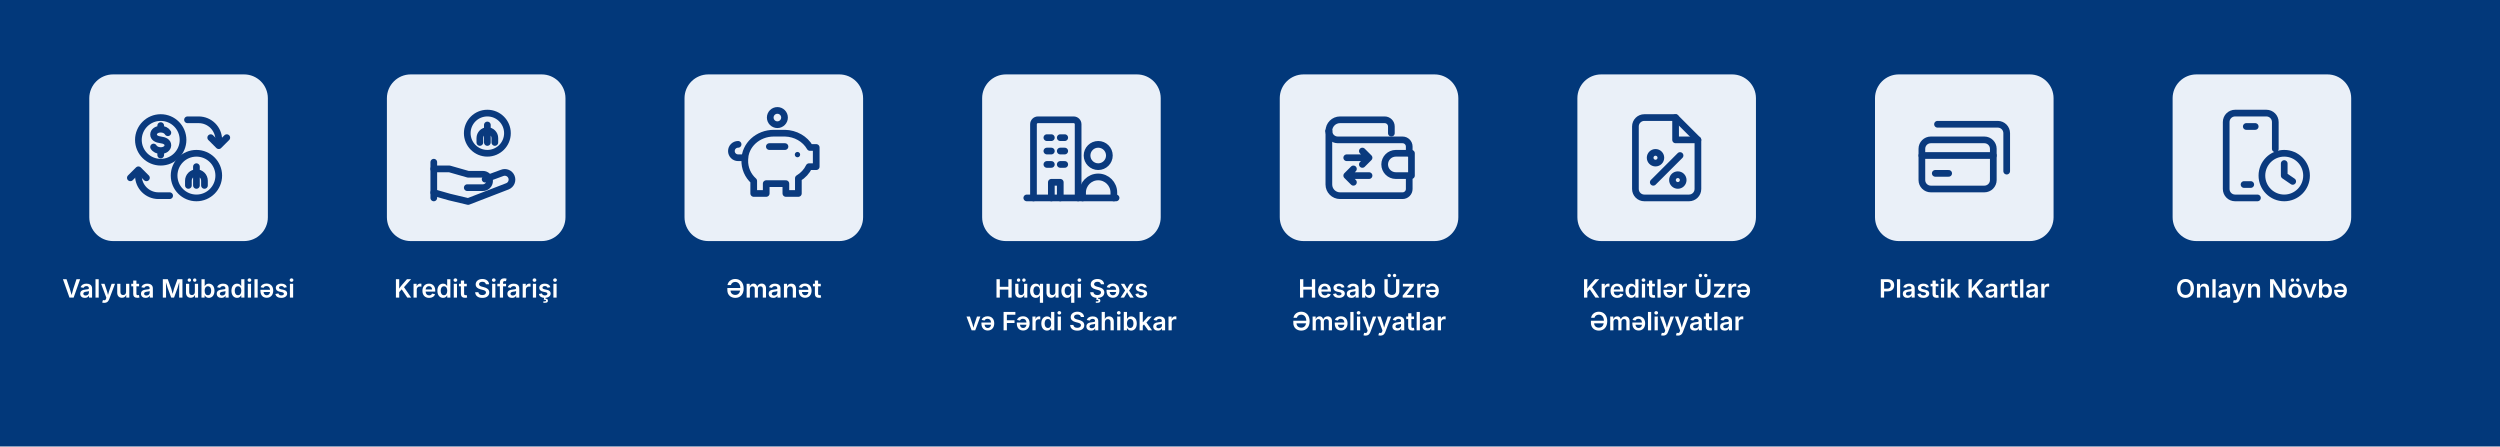
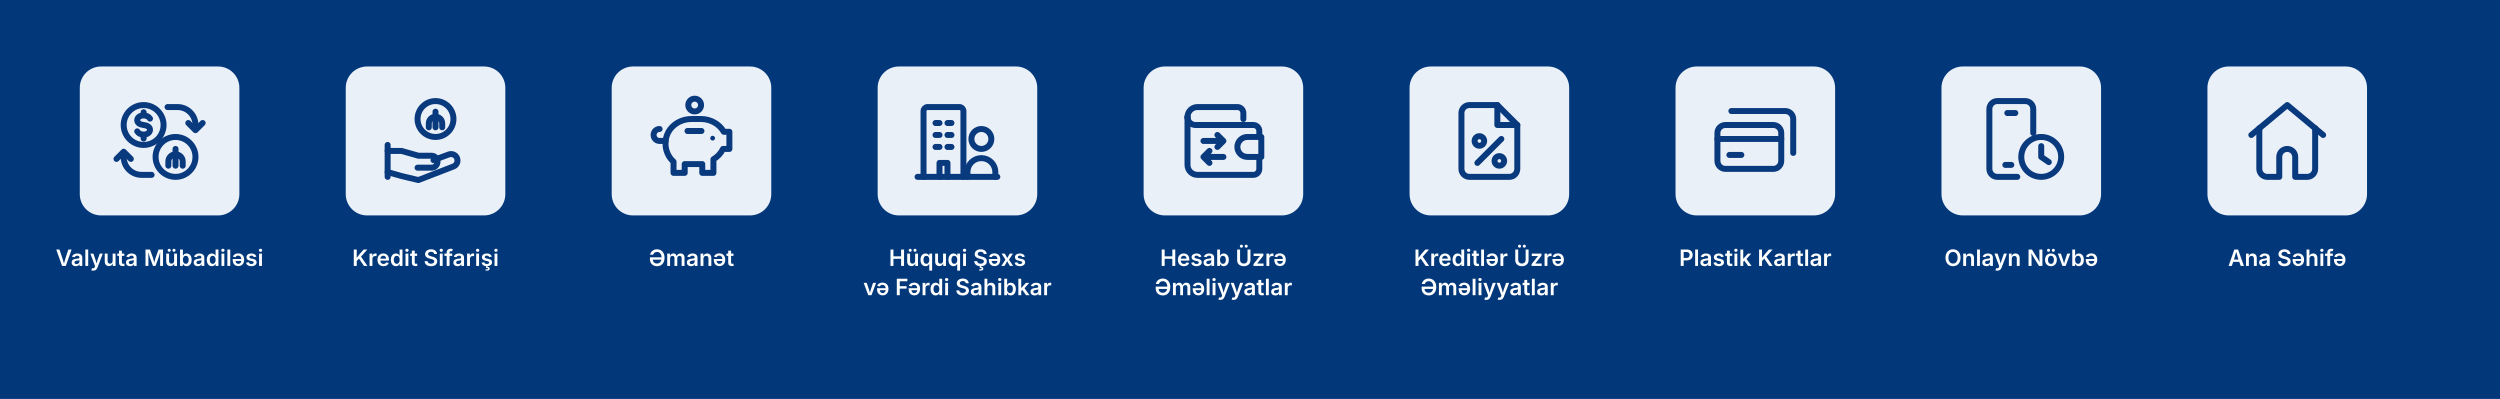
- <svg xmlns="http://www.w3.org/2000/svg" width="1680" height="300" viewBox="0 0 1680 300" fill="none">
-   <rect id="Sheet background" width="1680" height="300" fill="#02387A" />
+ <svg xmlns="http://www.w3.org/2000/svg" width="1880" height="300" viewBox="0 0 1880 300" fill="none">
+   <rect id="Sheet background" width="1880" height="300" fill="#02387A" />
  <g id="Icon - Valyuta Mübadiləsi">
    <rect id="Icon tile" x="60" y="50" width="120" height="112" rx="16" fill="#EAF0F8" />
    <g id="Icon" transform="translate(84 70) scale(3)" fill="none" stroke="#0A3A7E" stroke-width="1.5" stroke-linecap="round" stroke-linejoin="round">
      <circle cx="8" cy="8" r="5" />
      <path d="M9.6 6.4c-.3-.5-.9-.8-1.6-.8-.9 0-1.6.5-1.6 1.2s.7 1.1 1.6 1.2c.9.1 1.6.5 1.6 1.2s-.7 1.2-1.6 1.2c-.7 0-1.3-.3-1.6-.8M8 4.8v.8M8 10.6v.8" />
      <circle cx="16" cy="16" r="5" />
      <path d="M14.20 18.20v-1.05a1.80 1.80 0 0 1 3.60 0v1.05M16.00 14.00v4.20" />
      <path d="M14 3.5h2.5a4.5 4.5 0 0 1 4.5 4.5v1" />
      <path d="m19.2 7.5 1.8 1.8 1.8-1.8" />
      <path d="M10 20.5H7.5A4.5 4.5 0 0 1 3 16v-1" />
      <path d="M4.8 16.5 3 14.7l-1.8 1.8" />
    </g>
    <text x="120" y="200" text-anchor="middle" font-family="VTB Group, Inter, sans-serif" font-size="17" font-weight="600" fill="#FFFFFF">Valyuta Mübadiləsi</text>
  </g>
  <g id="Icon - Kredit Sifarişi">
    <rect id="Icon tile" x="260" y="50" width="120" height="112" rx="16" fill="#EAF0F8" />
    <g id="Icon" transform="translate(284 70) scale(3)" fill="none" stroke="#0A3A7E" stroke-width="1.5" stroke-linecap="round" stroke-linejoin="round">
      <circle cx="14.5" cy="6.5" r="4.5" />
      <path d="M12.82 8.58v-0.98a1.68 1.68 0 0 1 3.36 0v0.98M14.50 4.66v3.92" />
      <path d="M2.5 13v8" />
      <path d="M2.5 14.5H6l4.2 1.2h3.3a1.5 1.5 0 0 1 0 3H10" />
      <path d="M2.5 19.8 6 20.8l4.2 1 8.8-3.4a1.6 1.6 0 0 0-1.2-3l-3.8 1.4" />
    </g>
    <text x="320" y="200" text-anchor="middle" font-family="VTB Group, Inter, sans-serif" font-size="17" font-weight="600" fill="#FFFFFF">Kredit Sifarişi</text>
  </g>
  <g id="Icon - Əmanət">
    <rect id="Icon tile" x="460" y="50" width="120" height="112" rx="16" fill="#EAF0F8" />
    <g id="Icon" transform="translate(484 70) scale(3)" fill="none" stroke="#0A3A7E" stroke-width="1.5" stroke-linecap="round" stroke-linejoin="round">
      <path d="M5.5 12.5a6.5 6 0 0 1 6.5-6h2.5a6.5 6 0 0 1 5.6 3.2H21.5v4.3h-1.6a6.5 6 0 0 1-2.4 2.6V20h-2.8v-2.2h-4.4V20H7.5v-2.8a6 6 0 0 1-2-4.7z" />
      <path d="M5.5 12H4a1.5 1.5 0 0 1 0-3" />
      <path d="M11 9.5h3.5" />
      <circle cx="17.3" cy="11.3" r=".6" fill="#0A3A7E" stroke="none" />
      <circle cx="12.8" cy="3" r="1.6" />
    </g>
    <text x="520" y="200" text-anchor="middle" font-family="VTB Group, Inter, sans-serif" font-size="17" font-weight="600" fill="#FFFFFF">Əmanət</text>
  </g>
  <g id="Icon - Hüquqi Şəxs və Fərdi Sahibkar">
    <rect id="Icon tile" x="660" y="50" width="120" height="112" rx="16" fill="#EAF0F8" />
    <g id="Icon" transform="translate(684 70) scale(3)" fill="none" stroke="#0A3A7E" stroke-width="1.5" stroke-linecap="round" stroke-linejoin="round">
      <path d="M2 21h20" />
      <path d="M3.5 21V4.5a1 1 0 0 1 1-1h8a1 1 0 0 1 1 1V21" />
      <path d="M6.5 7.5h1M9.5 7.5h1M6.5 10.5h1M9.5 10.5h1M6.5 13.5h1M9.5 13.5h1" />
      <path d="M7.5 21v-3.5h2V21" />
      <circle cx="18" cy="11.5" r="2.5" />
      <path d="M14.5 21v-1.2a3.5 3.5 0 0 1 7 0V21" />
    </g>
    <text x="720" y="200" text-anchor="middle" font-family="VTB Group, Inter, sans-serif" font-size="17" font-weight="600" fill="#FFFFFF">Hüquqi Şəxs</text>
    <text x="720" y="222" text-anchor="middle" font-family="VTB Group, Inter, sans-serif" font-size="17" font-weight="600" fill="#FFFFFF">və Fərdi Sahibkar</text>
  </g>
  <g id="Icon - Hesab Üzrə Əməliyyatlar">
    <rect id="Icon tile" x="860" y="50" width="120" height="112" rx="16" fill="#EAF0F8" />
    <g id="Icon" transform="translate(884 70) scale(3)" fill="none" stroke="#0A3A7E" stroke-width="1.5" stroke-linecap="round" stroke-linejoin="round">
      <path d="M17 6.5V5a1.5 1.5 0 0 0-1.5-1.5h-10A2.5 2.5 0 0 0 3 6" />
      <path d="M3 6v12a2.5 2.5 0 0 0 2.5 2.5h14a1.5 1.5 0 0 0 1.5-1.5v-2.5" />
      <path d="M3 6a2 2 0 0 0 2 2h14.5A1.5 1.5 0 0 1 21 9.5V11" />
      <path d="M21.5 11H18a2.5 2.5 0 0 0 0 5h3.5z" />
      <path d="M7 12h5M10.5 10.5 12 12l-1.5 1.5" />
      <path d="M12 16H7M8.5 14.5 7 16l1.5 1.5" />
    </g>
    <text x="920" y="200" text-anchor="middle" font-family="VTB Group, Inter, sans-serif" font-size="17" font-weight="600" fill="#FFFFFF">Hesab Üzrə</text>
    <text x="920" y="222" text-anchor="middle" font-family="VTB Group, Inter, sans-serif" font-size="17" font-weight="600" fill="#FFFFFF">Əməliyyatlar</text>
  </g>
  <g id="Icon - Kreditlər Üzrə Əməliyyatlar">
    <rect id="Icon tile" x="1060" y="50" width="120" height="112" rx="16" fill="#EAF0F8" />
    <g id="Icon" transform="translate(1084 70) scale(3)" fill="none" stroke="#0A3A7E" stroke-width="1.5" stroke-linecap="round" stroke-linejoin="round">
      <path d="M14 3H7a2 2 0 0 0-2 2v14a2 2 0 0 0 2 2h10a2 2 0 0 0 2-2V8z" />
      <path d="M14 3v5h5" />
      <path d="m9 17.5 6-6" />
      <circle cx="9.5" cy="12" r="1.2" />
      <circle cx="14.5" cy="17" r="1.2" />
    </g>
    <text x="1120" y="200" text-anchor="middle" font-family="VTB Group, Inter, sans-serif" font-size="17" font-weight="600" fill="#FFFFFF">Kreditlər Üzrə</text>
    <text x="1120" y="222" text-anchor="middle" font-family="VTB Group, Inter, sans-serif" font-size="17" font-weight="600" fill="#FFFFFF">Əməliyyatlar</text>
  </g>
  <g id="Icon - Plastik Kartlar">
    <rect id="Icon tile" x="1260" y="50" width="120" height="112" rx="16" fill="#EAF0F8" />
    <g id="Icon" transform="translate(1284 70) scale(3)" fill="none" stroke="#0A3A7E" stroke-width="1.5" stroke-linecap="round" stroke-linejoin="round">
      <rect x="2.5" y="8" width="16" height="11" rx="2" />
      <path d="M6 4.5h13.5a2 2 0 0 1 2 2V15" />
      <path d="M2.5 11.5h16M5.5 15.5h3" />
    </g>
    <text x="1320" y="200" text-anchor="middle" font-family="VTB Group, Inter, sans-serif" font-size="17" font-weight="600" fill="#FFFFFF">Plastik Kartlar</text>
  </g>
  <g id="Icon - Onlayn Növbə">
    <rect id="Icon tile" x="1460" y="50" width="120" height="112" rx="16" fill="#EAF0F8" />
    <g id="Icon" transform="translate(1484 70) scale(3)" fill="none" stroke="#0A3A7E" stroke-width="1.5" stroke-linecap="round" stroke-linejoin="round">
      <path d="M11 21H6a2 2 0 0 1-2-2V4a2 2 0 0 1 2-2h7a2 2 0 0 1 2 2v6" />
      <path d="M8.5 5h2M8 18h1.5" />
      <circle cx="17" cy="16" r="5" />
      <path d="M17 13.3V16l1.9 1.3" />
    </g>
    <text x="1520" y="200" text-anchor="middle" font-family="VTB Group, Inter, sans-serif" font-size="17" font-weight="600" fill="#FFFFFF">Onlayn Növbə</text>
  </g>
+   <g id="Icon - Ana Səhifə">
+     <rect id="Icon tile" x="1660" y="50" width="120" height="112" rx="16" fill="#EAF0F8" />
+     <g id="Icon" transform="translate(1684 70) scale(3)" fill="none" stroke="#0A3A7E" stroke-width="1.5" stroke-linecap="round" stroke-linejoin="round">
+       <path d="M3 10.5 12 3l9 7.5" />
+       <path d="M5 8.8V19a2 2 0 0 0 2 2h3v-5a2 2 0 0 1 4 0V21H17a2 2 0 0 0 2-2V8.8" />
+     </g>
+     <text x="1720" y="200" text-anchor="middle" font-family="VTB Group, Inter, sans-serif" font-size="17" font-weight="600" fill="#FFFFFF">Ana Səhifə</text>
+   </g>
</svg>
